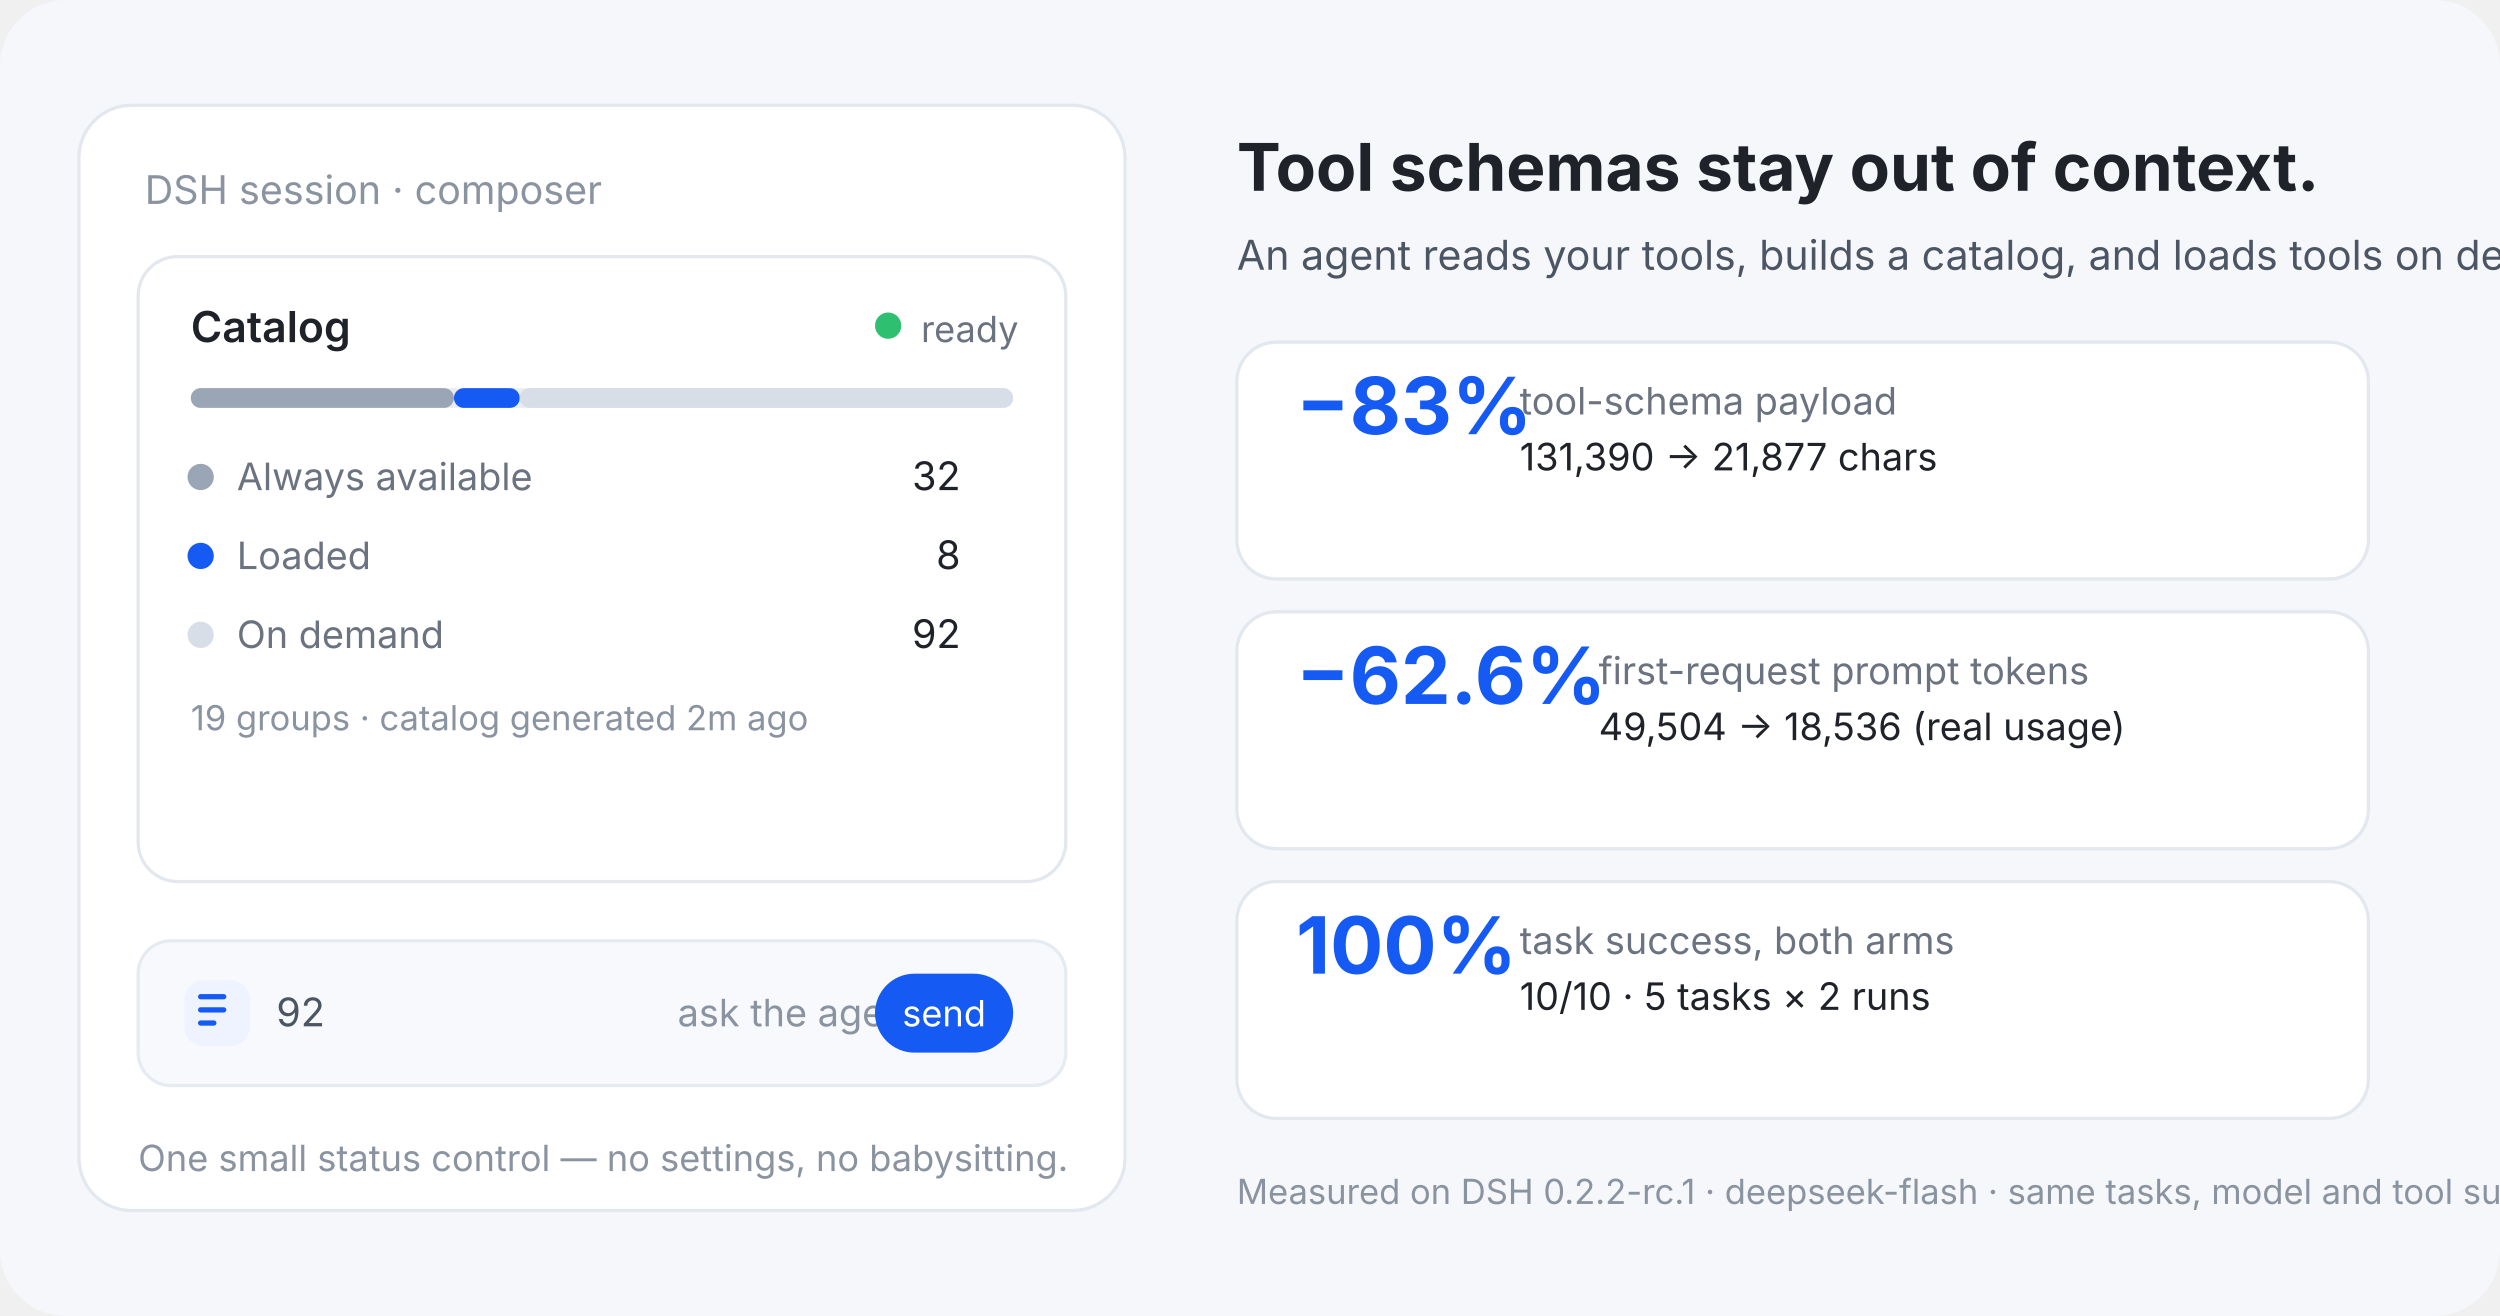
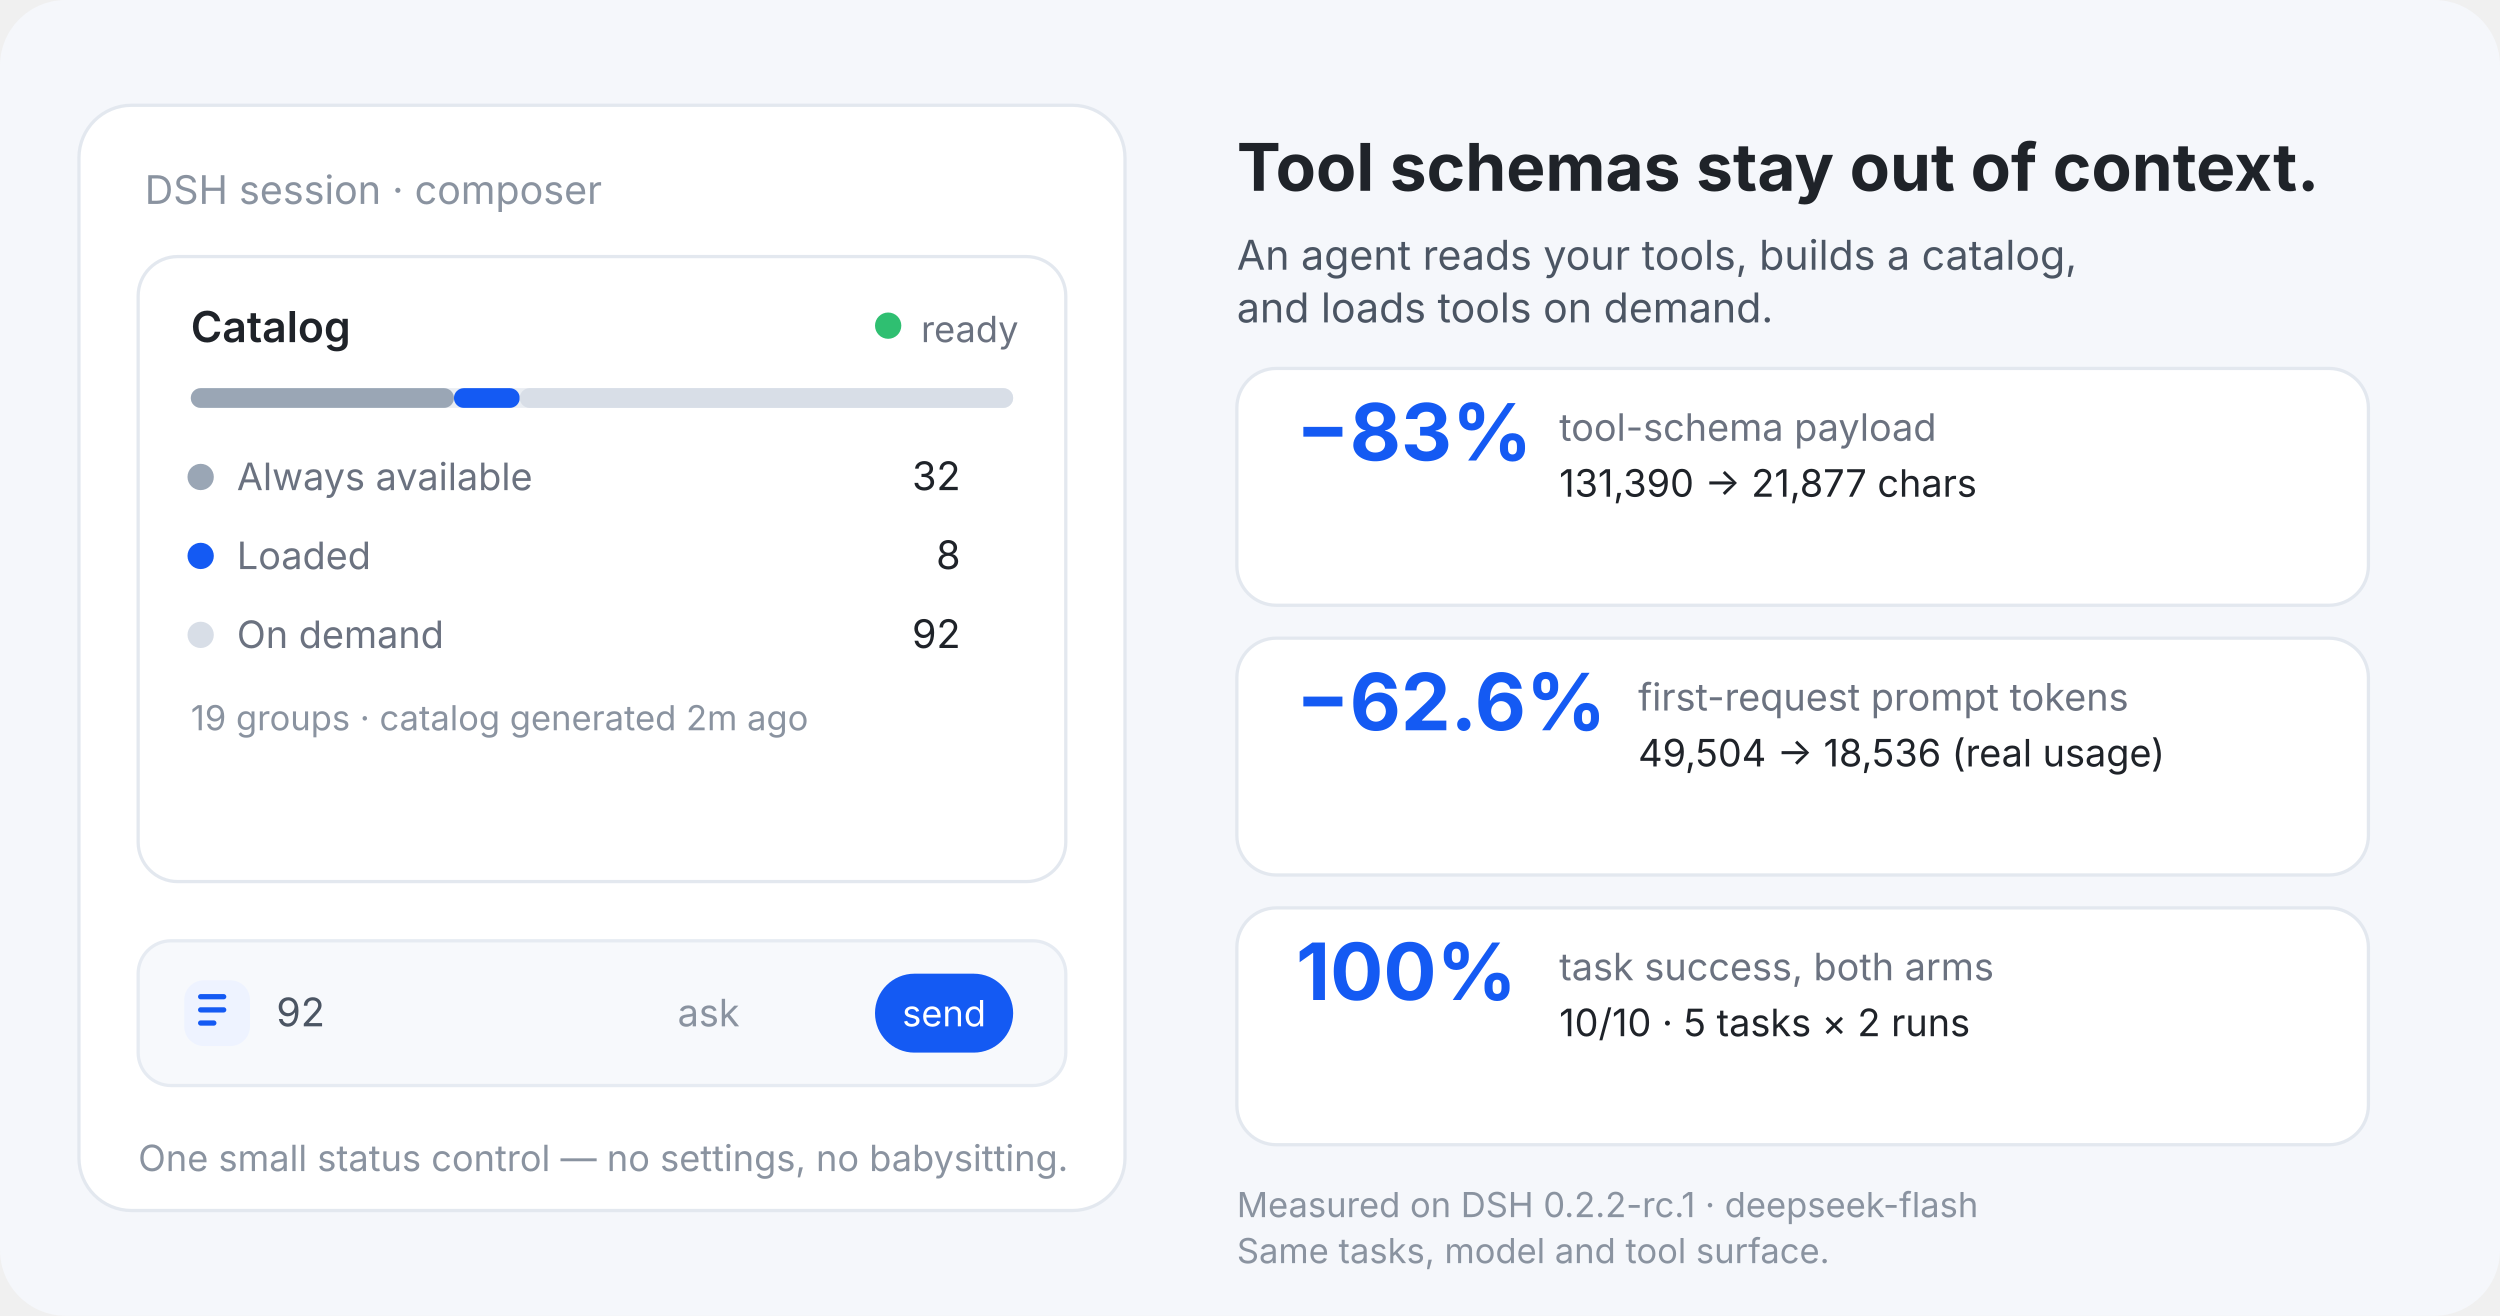
<svg xmlns="http://www.w3.org/2000/svg" width="760" height="400" viewBox="0 0 760 400" fill="none">
  <rect width="760" height="400" rx="20" fill="#F5F7FB" />
  <rect x="24" y="32" width="318" height="336" rx="16" fill="#FFFFFF" stroke="#E3E8EF" />
  <text x="44" y="62" font-family="system-ui, -apple-system, sans-serif" font-size="12" fill="#8A93A0">DSH session · composer</text>
  <rect x="42" y="78" width="282" height="190" rx="12" fill="#FFFFFF" stroke="#E3E8EF" />
  <text x="58" y="104" font-family="system-ui, -apple-system, sans-serif" font-size="13" font-weight="600" fill="#1F2329">Catalog</text>
  <circle cx="270" cy="99" r="4" fill="#2FBF71" />
  <text x="280" y="104" font-family="system-ui, -apple-system, sans-serif" font-size="11" fill="#6B7280">ready</text>
  <rect x="58" y="118" width="250" height="6" rx="3" fill="#E9EDF2" />
  <rect x="58" y="118" width="80" height="6" rx="3" fill="#9AA6B5" />
  <rect x="138" y="118" width="20" height="6" rx="3" fill="#145AF3" />
  <rect x="158" y="118" width="150" height="6" rx="3" fill="#D8DEE7" />
  <circle cx="61" cy="145" r="4" fill="#9AA6B5" />
  <text x="72" y="149" font-family="system-ui, -apple-system, sans-serif" font-size="11.5" fill="#6B7280">Always available</text>
  <text x="292" y="149" text-anchor="end" font-family="system-ui, -apple-system, sans-serif" font-size="12" fill="#1F2329">32</text>
  <circle cx="61" cy="169" r="4" fill="#145AF3" />
  <text x="72" y="173" font-family="system-ui, -apple-system, sans-serif" font-size="11.5" fill="#6B7280">Loaded</text>
  <text x="292" y="173" text-anchor="end" font-family="system-ui, -apple-system, sans-serif" font-size="12" fill="#1F2329">8</text>
  <circle cx="61" cy="193" r="4" fill="#D8DEE7" />
  <text x="72" y="197" font-family="system-ui, -apple-system, sans-serif" font-size="11.5" fill="#6B7280">On demand</text>
  <text x="292" y="197" text-anchor="end" font-family="system-ui, -apple-system, sans-serif" font-size="12" fill="#1F2329">92</text>
  <text x="58" y="222" font-family="system-ui, -apple-system, sans-serif" font-size="10.5" fill="#8A93A0">19 groups · catalog generated 2m ago</text>
  <rect x="42" y="286" width="282" height="44" rx="10" fill="#F7F9FC" stroke="#E6EBF2" />
  <rect x="56" y="298" width="20" height="20" rx="6" fill="#EEF3FF" />
  <path d="M61 303h7M61 307h7M61 311h4" stroke="#145AF3" stroke-width="1.6" stroke-linecap="round" />
  <text x="84" y="312" font-family="system-ui, -apple-system, sans-serif" font-size="12" fill="#4B5563">92</text>
-   <text x="206" y="312" font-family="system-ui, -apple-system, sans-serif" font-size="11.5" fill="#8A93A0">ask the agent</text>
+   <text x="206" y="312" font-family="system-ui, -apple-system, sans-serif" font-size="11.5" fill="#8A93A0">ask</text>
  <rect x="266" y="296" width="42" height="24" rx="12" fill="#145AF3" />
  <text x="287" y="312" text-anchor="middle" font-family="system-ui, -apple-system, sans-serif" font-size="11" fill="#FFFFFF">send</text>
  <text x="42" y="356" font-family="system-ui, -apple-system, sans-serif" font-size="11" fill="#8A93A0">One small status control — no settings, no babysitting.</text>
  <text x="376" y="58" font-family="system-ui, -apple-system, sans-serif" font-size="20" font-weight="700" fill="#1F2329">Tool schemas stay out of context.</text>
-   <text x="376" y="82" font-family="system-ui, -apple-system, sans-serif" font-size="12.5" fill="#4B5563">An agent reads your tools, builds a catalog, and loads tools on demand.</text>
-   <rect x="376" y="104" width="344" height="72" rx="12" fill="#FFFFFF" stroke="#E3E8EF" />
-   <text x="394" y="132" font-family="system-ui, -apple-system, sans-serif" font-size="24" font-weight="700" fill="#145AF3">−83%</text>
-   <text x="462" y="126" font-family="system-ui, -apple-system, sans-serif" font-size="11.5" fill="#6B7280">tool-schema payload</text>
-   <text x="462" y="143" font-family="system-ui, -apple-system, sans-serif" font-size="11.5" fill="#1F2329">131,390 → 21,877 chars</text>
-   <rect x="376" y="186" width="344" height="72" rx="12" fill="#FFFFFF" stroke="#E3E8EF" />
-   <text x="394" y="214" font-family="system-ui, -apple-system, sans-serif" font-size="24" font-weight="700" fill="#145AF3">−62.6%</text>
-   <text x="486" y="208" font-family="system-ui, -apple-system, sans-serif" font-size="11.5" fill="#6B7280">first-request prompt tokens</text>
-   <text x="486" y="225" font-family="system-ui, -apple-system, sans-serif" font-size="11.5" fill="#1F2329">49,504 → 18,536 (real usage)</text>
-   <rect x="376" y="268" width="344" height="72" rx="12" fill="#FFFFFF" stroke="#E3E8EF" />
-   <text x="394" y="296" font-family="system-ui, -apple-system, sans-serif" font-size="24" font-weight="700" fill="#145AF3">100%</text>
-   <text x="462" y="290" font-family="system-ui, -apple-system, sans-serif" font-size="11.5" fill="#6B7280">task success, both arms</text>
-   <text x="462" y="307" font-family="system-ui, -apple-system, sans-serif" font-size="11.5" fill="#1F2329">10/10 · 5 tasks × 2 runs</text>
-   <text x="376" y="366" font-family="system-ui, -apple-system, sans-serif" font-size="10.5" fill="#8A93A0">Measured on DSH 0.2.2-rc.1 · deepseek-flash · same tasks, model and tool surface.</text>
+   <text x="376" y="82" font-family="system-ui, -apple-system, sans-serif" font-size="12.5" fill="#4B5563">An agent reads your tools, builds a catalog,</text>
+   <text x="376" y="98" font-family="system-ui, -apple-system, sans-serif" font-size="12.5" fill="#4B5563">and loads tools on demand.</text>
+   <rect x="376" y="112" width="344" height="72" rx="12" fill="#FFFFFF" stroke="#E3E8EF" />
+   <text x="394" y="140" font-family="system-ui, -apple-system, sans-serif" font-size="24" font-weight="700" fill="#145AF3">−83%</text>
+   <text x="474" y="134" font-family="system-ui, -apple-system, sans-serif" font-size="11.5" fill="#6B7280">tool-schema payload</text>
+   <text x="474" y="151" font-family="system-ui, -apple-system, sans-serif" font-size="11.5" fill="#1F2329">131,390 → 21,877 chars</text>
+   <rect x="376" y="194" width="344" height="72" rx="12" fill="#FFFFFF" stroke="#E3E8EF" />
+   <text x="394" y="222" font-family="system-ui, -apple-system, sans-serif" font-size="24" font-weight="700" fill="#145AF3">−62.6%</text>
+   <text x="498" y="216" font-family="system-ui, -apple-system, sans-serif" font-size="11.5" fill="#6B7280">first-request prompt tokens</text>
+   <text x="498" y="233" font-family="system-ui, -apple-system, sans-serif" font-size="11.5" fill="#1F2329">49,504 → 18,536 (real usage)</text>
+   <rect x="376" y="276" width="344" height="72" rx="12" fill="#FFFFFF" stroke="#E3E8EF" />
+   <text x="394" y="304" font-family="system-ui, -apple-system, sans-serif" font-size="24" font-weight="700" fill="#145AF3">100%</text>
+   <text x="474" y="298" font-family="system-ui, -apple-system, sans-serif" font-size="11.5" fill="#6B7280">task success, both arms</text>
+   <text x="474" y="315" font-family="system-ui, -apple-system, sans-serif" font-size="11.5" fill="#1F2329">10/10 · 5 tasks × 2 runs</text>
+   <text x="376" y="370" font-family="system-ui, -apple-system, sans-serif" font-size="10.5" fill="#8A93A0">Measured on DSH 0.2.2-rc.1 · deepseek-flash</text>
+   <text x="376" y="384" font-family="system-ui, -apple-system, sans-serif" font-size="10.5" fill="#8A93A0">Same tasks, model and tool surface.</text>
</svg>
